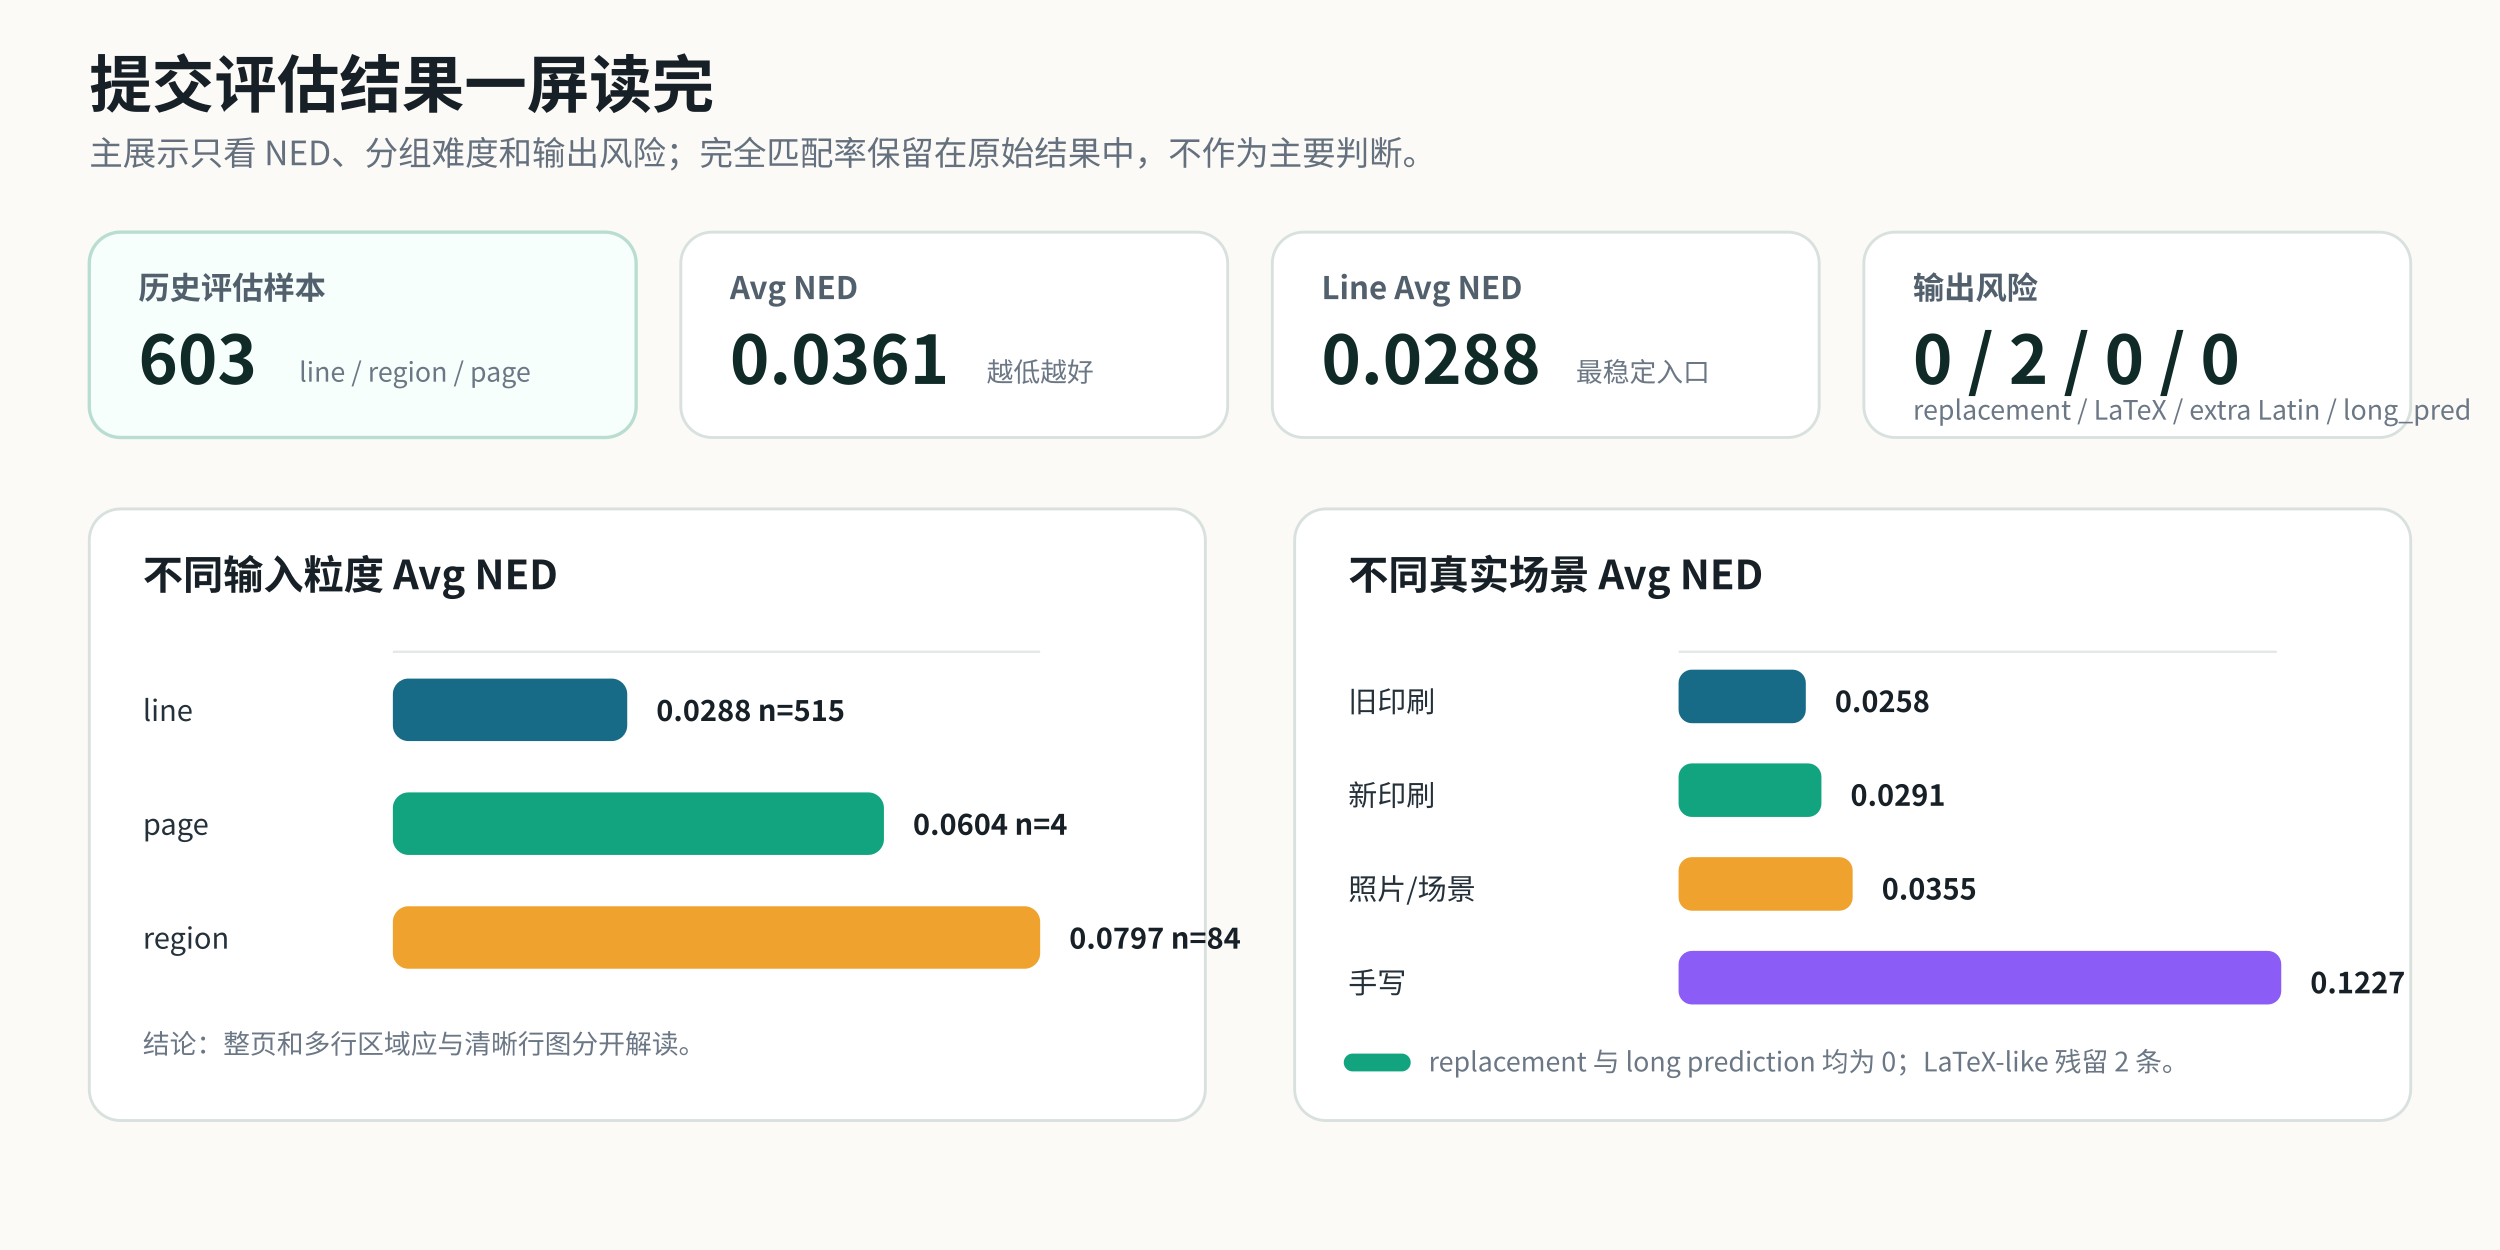
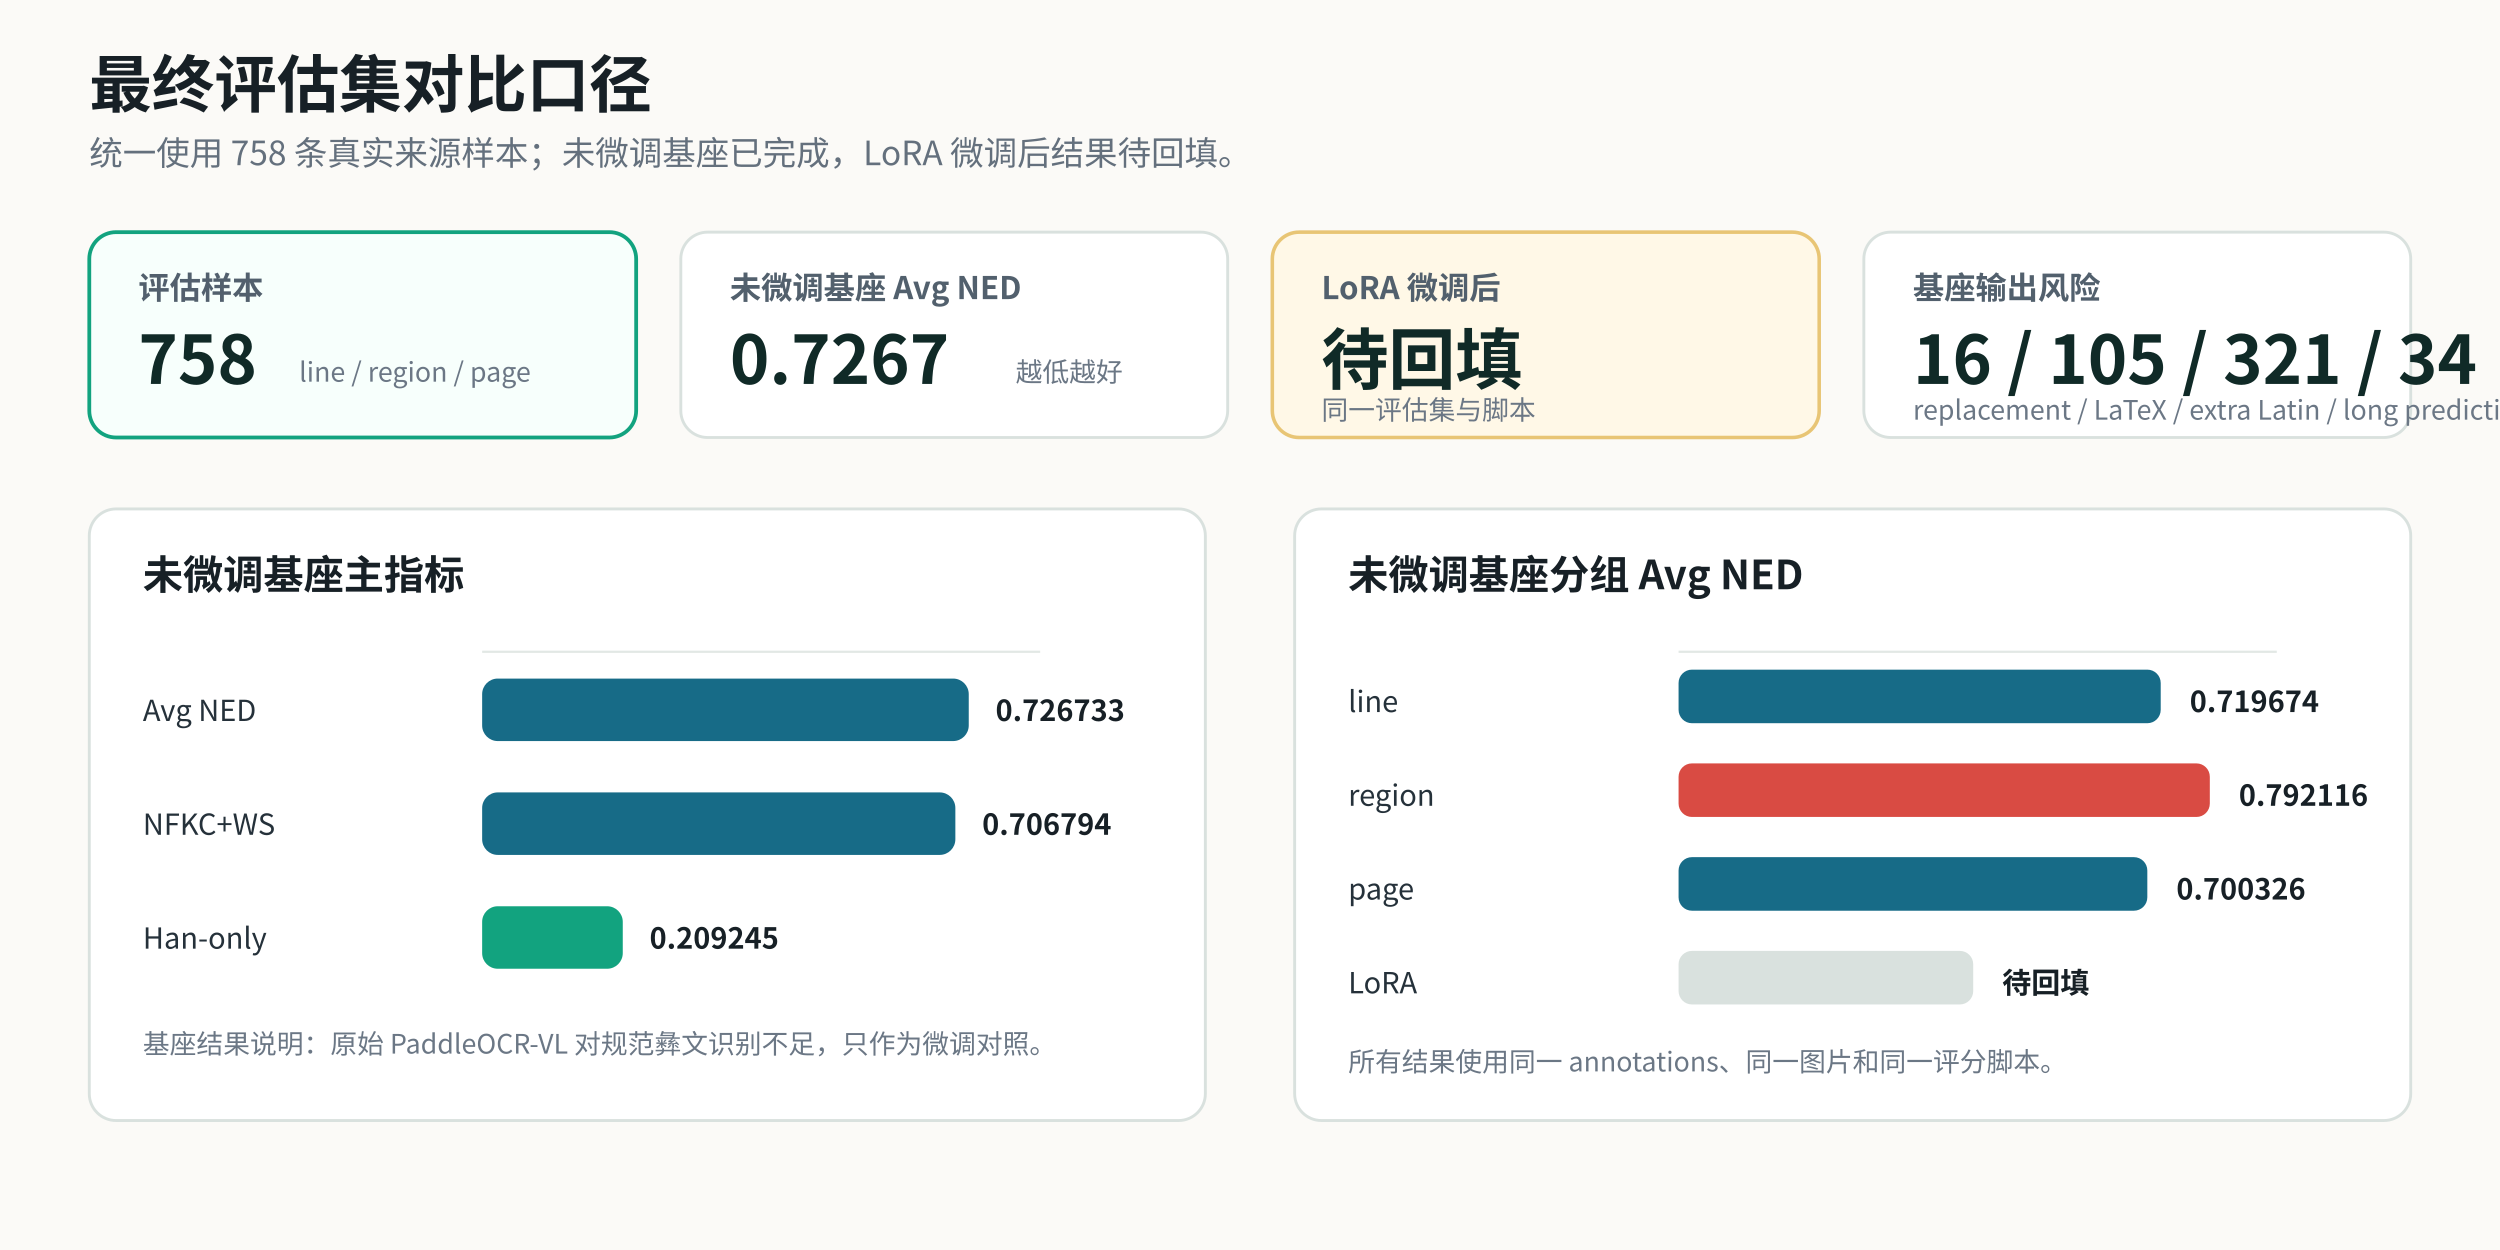
<svg xmlns="http://www.w3.org/2000/svg" width="1120" height="560" viewBox="0 0 1120 560" role="img" aria-labelledby="title desc">
  <style>
    text{font-family:-apple-system,BlinkMacSystemFont,"Segoe UI","Noto Sans CJK SC","PingFang SC","Microsoft YaHei",Arial,sans-serif}
    .bg{fill:#fbfaf7}.title{font-size:28px;font-weight:780;fill:#172026}.sub{font-size:15px;fill:#64707d}
-     .card{fill:#fff;stroke:#d9e1de;stroke-width:1.3;rx:14}.card2{fill:#f7fffc;stroke:#b9ded1;stroke-width:1.5;rx:14}
+     .card{fill:#fff;stroke:#d9e1de;stroke-width:1.3;rx:12}.ready{fill:#f7fffc;stroke:#12a37f;stroke-width:1.7;rx:12}.pending{fill:#fff8e7;stroke:#e8c575;stroke-width:1.6;rx:12}
    .metric{font-size:30px;font-weight:820;fill:#102a27}.mtitle{font-size:14px;font-weight:760;fill:#52606d}.note{font-size:12px;fill:#6b7785}
    .panel-title{font-size:18px;font-weight:780;fill:#172026}.label{font-size:13px;fill:#25313a}.value{font-size:13px;font-weight:740;fill:#172026}
-     .axis{stroke:#e2e8e5;stroke-width:1}.bar1{fill:#176b87}.bar2{fill:#12a37f}.bar3{fill:#f0a22e}.bar4{fill:#8b5cf6}.bar5{fill:#d94b43}
-     .zero{stroke:#12a37f;stroke-width:8;stroke-linecap:round}
+     .axis{stroke:#e2e8e5;stroke-width:1}.bar-base{fill:#176b87}.bar-wait{fill:#d9e1de}.risk{fill:#d94b43}.ok{fill:#12a37f}
  </style>
  <rect class="bg" width="1120" height="560" />
-   <text class="title" x="40" y="48">提交评估结果一屏读完</text>
-   <text class="sub" x="40" y="74">主展示只看 NED、分组难度和输出风险；完全匹配率保留在原始结果中，不作为主要判断。</text>
-   <rect class="card2" x="40" y="104" width="245" height="92" />
-   <text class="mtitle" x="62" y="134">历史评估样本</text>
-   <text class="metric" x="62" y="172">603</text>
+   <text class="title" x="40" y="48">最终评估集对比口径</text>
+   <text class="sub" x="40" y="74">统一使用 758 条真实来源样本；未微调基座已完成，LoRA 微调后结果待回填。</text>
+   <rect class="ready" x="40" y="104" width="245" height="92" />
+   <text class="mtitle" x="62" y="134">评估样本</text>
+   <text class="metric" x="62" y="172">758</text>
  <text class="note" x="134" y="171">line / region / page</text>
  <rect class="card" x="305" y="104" width="245" height="92" />
-   <text class="mtitle" x="327" y="134">Avg NED</text>
-   <text class="metric" x="327" y="172">0.0361</text>
-   <text class="note" x="442" y="171">越低越好</text>
-   <rect class="card" x="570" y="104" width="245" height="92" />
-   <text class="mtitle" x="592" y="134">Line Avg NED</text>
-   <text class="metric" x="592" y="172">0.0288</text>
-   <text class="note" x="706" y="171">最稳定入口</text>
+   <text class="mtitle" x="327" y="134">未微调基座 Avg NED</text>
+   <text class="metric" x="327" y="172">0.7267</text>
+   <text class="note" x="455" y="171">越低越好</text>
+   <rect class="pending" x="570" y="104" width="245" height="92" />
+   <text class="mtitle" x="592" y="134">LoRA 微调后</text>
+   <text class="metric" x="592" y="172">待回填</text>
+   <text class="note" x="592" y="188">同一评估集与脚本</text>
  <rect class="card" x="835" y="104" width="245" height="92" />
-   <text class="mtitle" x="857" y="134">输出风险</text>
-   <text class="metric" x="857" y="172">0 / 2 / 0 / 0</text>
-   <text class="note" x="857" y="188">replacement / LaTeX / extra Latin / long_pred</text>
+   <text class="mtitle" x="857" y="134">基座输出风险</text>
+   <text class="metric" x="857" y="172">16 / 105 / 321 / 34</text>
+   <text class="note" x="857" y="188">replacement / LaTeX / extra Latin / long prediction</text>
  <rect class="card" x="40" y="228" width="500" height="274" />
-   <text class="panel-title" x="64" y="264">不同输入粒度 Avg NED</text>
-   <line class="axis" x1="176" y1="292" x2="466" y2="292" />
-   <text class="label" x="64" y="323">line</text>
-   <rect class="bar1" x="176" y="304" width="105" height="28" rx="7" />
-   <text class="value" x="294" y="323">0.0288  n=515</text>
-   <text class="label" x="64" y="374">page</text>
-   <rect class="bar2" x="176" y="355" width="220" height="28" rx="7" />
-   <text class="value" x="409" y="374">0.0604  n=4</text>
-   <text class="label" x="64" y="425">region</text>
-   <rect class="bar3" x="176" y="406" width="290" height="28" rx="7" />
-   <text class="value" x="479" y="425">0.0797  n=84</text>
-   <text class="note" x="64" y="472">结论：整页和多行区域应与清晰行图分开解读。</text>
+   <text class="panel-title" x="64" y="264">未微调基座主指标</text>
+   <line class="axis" x1="216" y1="292" x2="466" y2="292" />
+   <text class="label" x="64" y="323">Avg NED</text>
+   <rect class="bar-base" x="216" y="304" width="218" height="28" rx="7" />
+   <text class="value" x="446" y="323">0.726733</text>
+   <text class="label" x="64" y="374">NFKC+WS</text>
+   <rect class="bar-base" x="216" y="355" width="212" height="28" rx="7" />
+   <text class="value" x="440" y="374">0.706794</text>
+   <text class="label" x="64" y="425">Han-only</text>
+   <rect class="ok" x="216" y="406" width="63" height="28" rx="7" />
+   <text class="value" x="291" y="425">0.209245</text>
+   <text class="note" x="64" y="472">基座结果说明：原始 PaddleOCR-VL 对规范彝文识别不足，只作为微调对照。</text>
  <rect class="card" x="580" y="228" width="500" height="274" />
-   <text class="panel-title" x="604" y="264">不同真实场景 Avg NED</text>
+   <text class="panel-title" x="604" y="264">未微调基座分组 Avg NED</text>
  <line class="axis" x1="752" y1="292" x2="1020" y2="292" />
-   <text class="label" x="604" y="319">旧印刷</text>
-   <rect class="bar1" x="752" y="300" width="57" height="24" rx="6" />
-   <text class="value" x="822" y="319">0.0258</text>
-   <text class="label" x="604" y="361">新印刷</text>
-   <rect class="bar2" x="752" y="342" width="64" height="24" rx="6" />
-   <text class="value" x="829" y="361">0.0291</text>
-   <text class="label" x="604" y="403">照片/场景</text>
-   <rect class="bar3" x="752" y="384" width="78" height="24" rx="6" />
-   <text class="value" x="843" y="403">0.0355</text>
-   <text class="label" x="604" y="445">手写</text>
-   <rect class="bar4" x="752" y="426" width="270" height="24" rx="6" />
-   <text class="value" x="1035" y="445">0.1227</text>
-   <line class="zero" x1="606" y1="476" x2="628" y2="476" />
-   <text class="note" x="640" y="480">replacement 与 long prediction 均为 0；LaTeX-like 残留 2 条。</text>
+   <text class="label" x="604" y="319">line</text>
+   <rect class="bar-base" x="752" y="300" width="216" height="24" rx="6" />
+   <text class="value" x="981" y="319">0.719674</text>
+   <text class="label" x="604" y="361">region</text>
+   <rect class="risk" x="752" y="342" width="238" height="24" rx="6" />
+   <text class="value" x="1003" y="361">0.792116</text>
+   <text class="label" x="604" y="403">page</text>
+   <rect class="bar-base" x="752" y="384" width="210" height="24" rx="6" />
+   <text class="value" x="975" y="403">0.700326</text>
+   <text class="label" x="604" y="445">LoRA</text>
+   <rect class="bar-wait" x="752" y="426" width="132" height="24" rx="6" />
+   <text class="value" x="897" y="445">待回填</text>
+   <text class="note" x="604" y="480">所有结果使用同一 annotations、同一图片和同一评分脚本。</text>
</svg>
